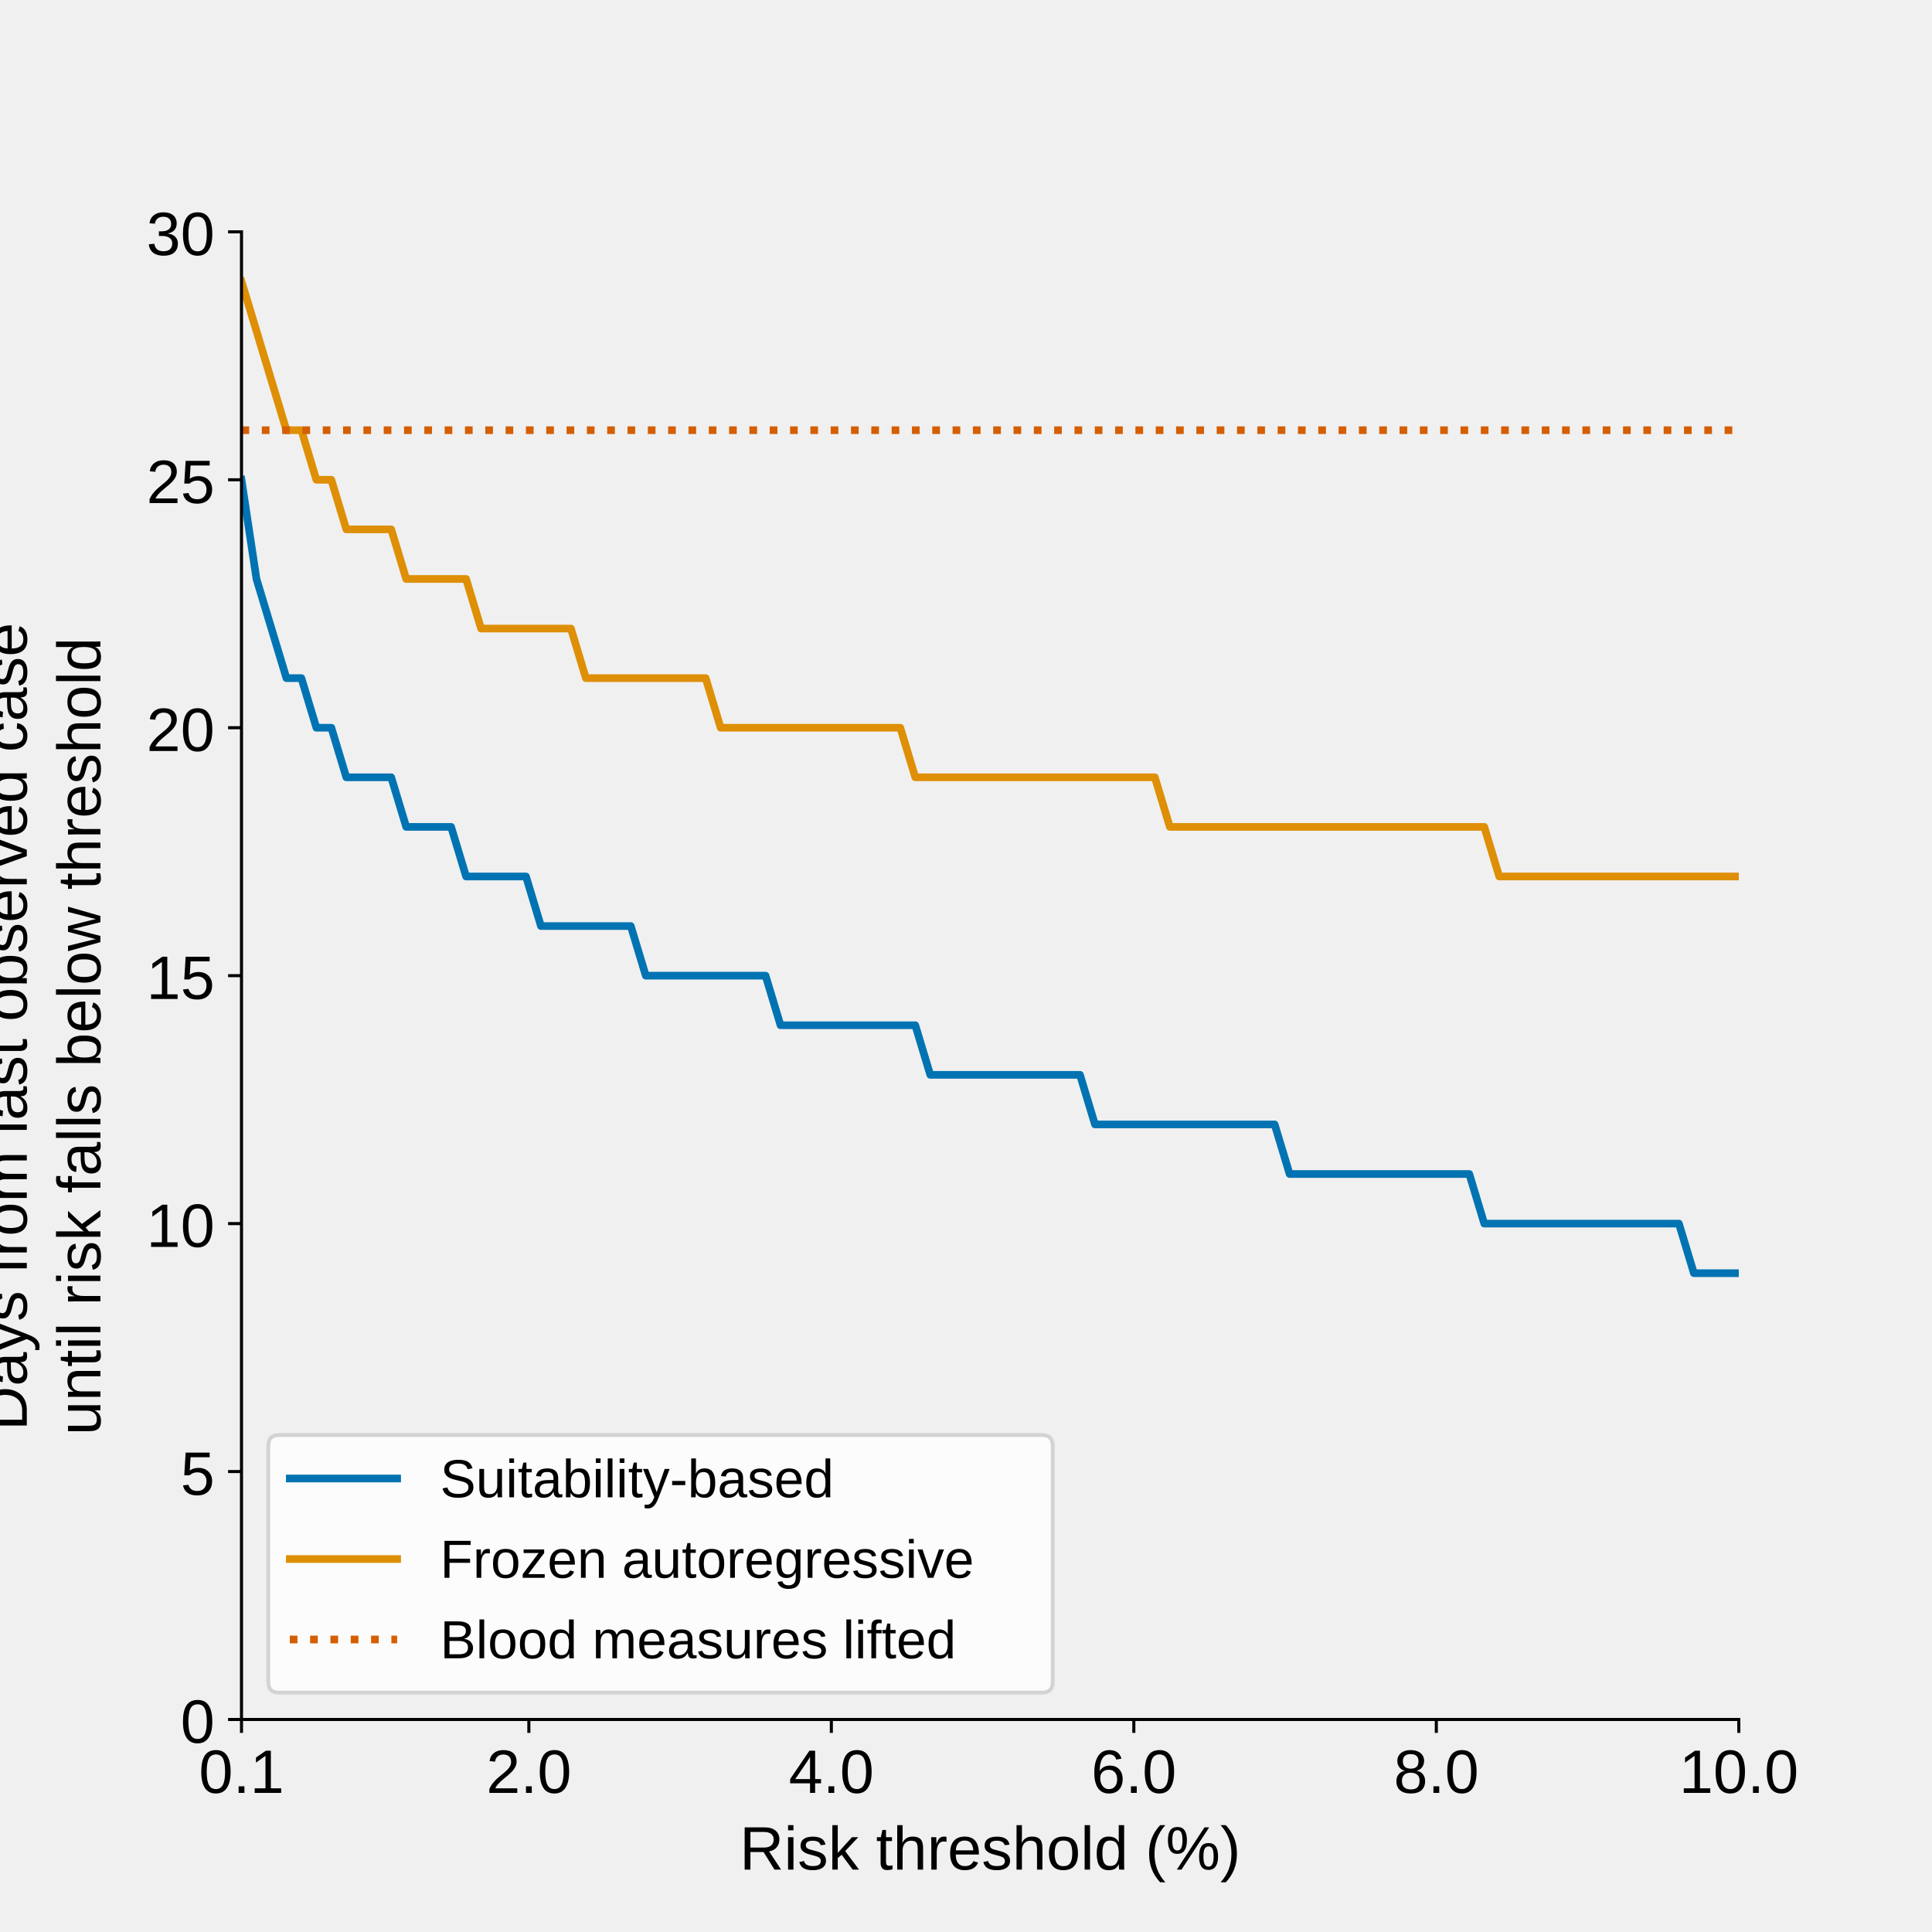
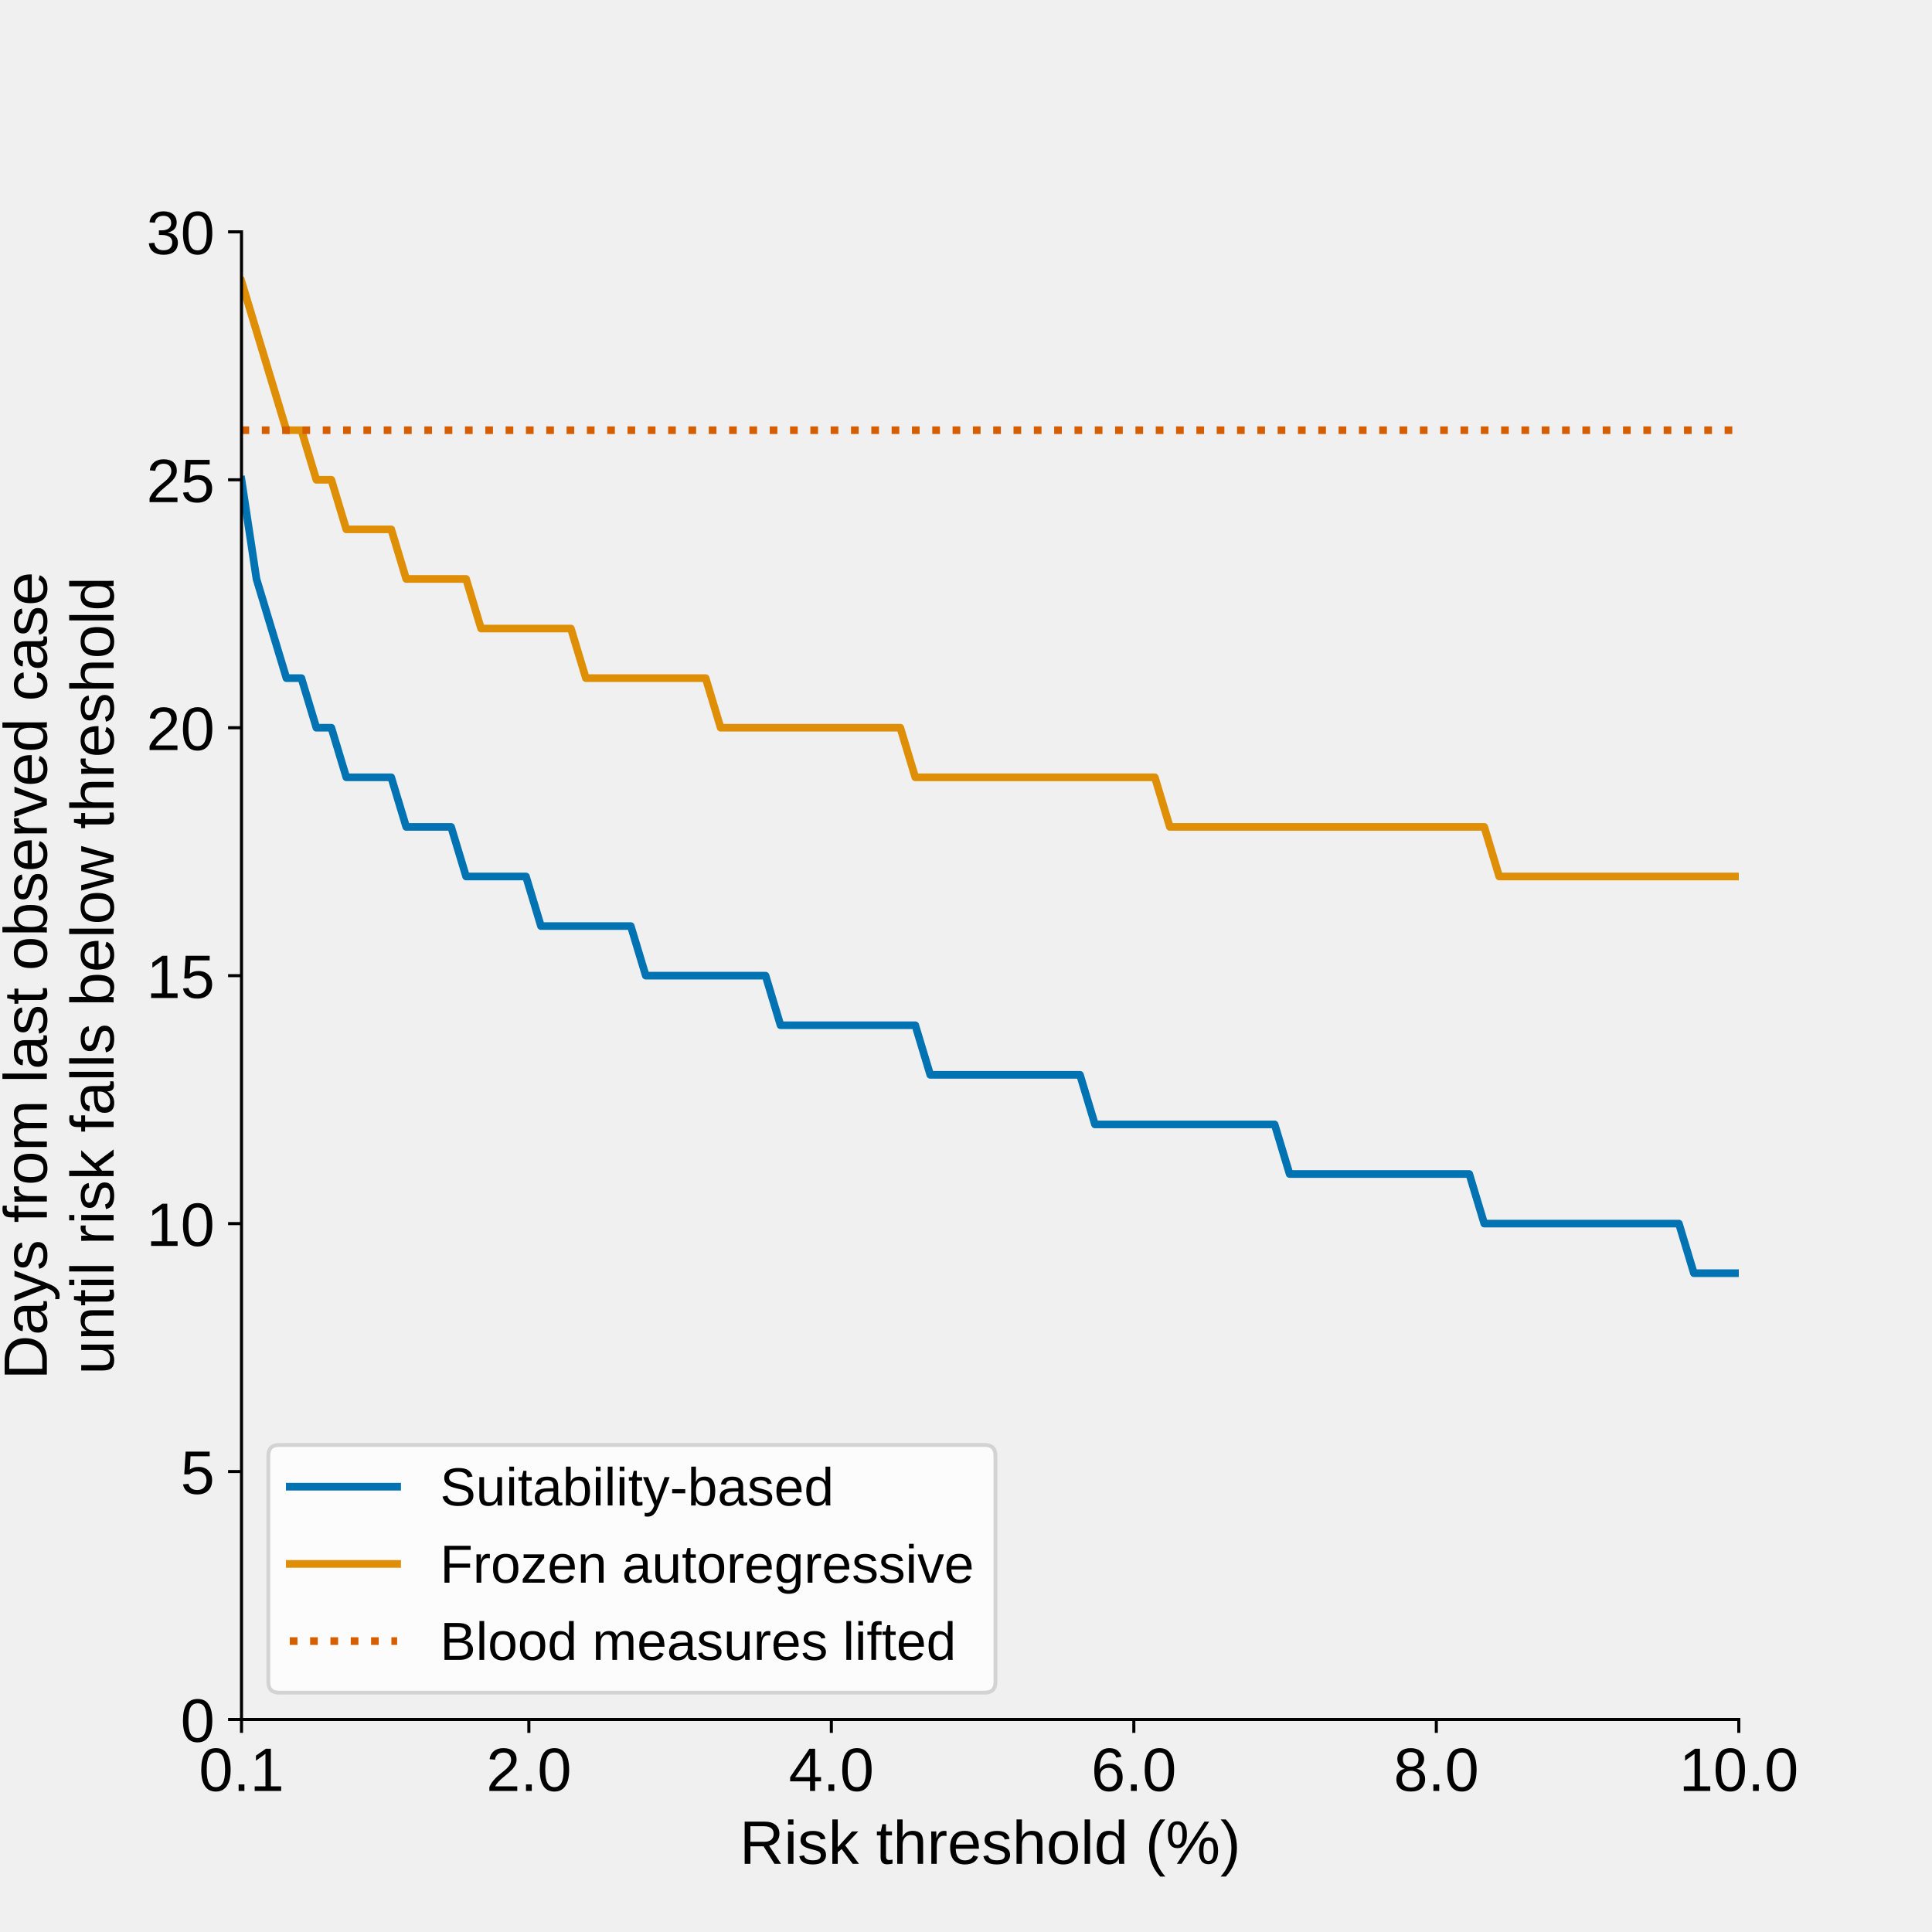
<svg xmlns="http://www.w3.org/2000/svg" xmlns:xlink="http://www.w3.org/1999/xlink" width="504pt" height="504pt" viewBox="0 0 504 504" version="1.1">
  <defs>
    <style type="text/css">*{stroke-linejoin: round; stroke-linecap: butt}</style>
  </defs>
  <g id="figure_1">
    <g id="patch_1">
      <path d="M 0 504  L 504 504  L 504 0  L 0 0  L 0 504  z " style="fill: none" />
    </g>
    <g id="axes_1">
      <g id="patch_2">
        <path d="M 63 448.56  L 453.6 448.56  L 453.6 60.48  L 63 60.48  L 63 448.56  z " style="fill: none" />
      </g>
      <g id="matplotlib.axis_1">
        <g id="xtick_1">
          <g id="line2d_1">
            <defs>
-               <path id="mfa78325a0f" d="M 0 0  L 0 3.5  " style="stroke: #000000; stroke-width: 0.8" />
+               <path id="mb7dedd9ca2" d="M 0 0  L 0 3.5  " style="stroke: #000000; stroke-width: 0.8" />
            </defs>
            <g>
-               <use xlink:href="#mfa78325a0f" x="63" y="448.56" style="stroke: #000000; stroke-width: 0.8" />
+               <use xlink:href="#mb7dedd9ca2" x="63" y="448.56" style="stroke: #000000; stroke-width: 0.8" />
            </g>
          </g>
          <g id="text_1">
-             <text style="font-size: 16px; font-family: 'Arial', sans-serif; text-anchor: middle" x="63" y="467.716" transform="rotate(-0 63 467.7163)">0.1</text>
+             <text style="font-size: 16px; font-family: 'Arial', sans-serif; text-anchor: middle" x="63" y="467.208" transform="rotate(-0 63 467.2084)">0.1</text>
          </g>
        </g>
        <g id="xtick_2">
          <g id="line2d_2">
            <g>
-               <use xlink:href="#mfa78325a0f" x="137.964" y="448.56" style="stroke: #000000; stroke-width: 0.8" />
+               <use xlink:href="#mb7dedd9ca2" x="137.964" y="448.56" style="stroke: #000000; stroke-width: 0.8" />
            </g>
          </g>
          <g id="text_2">
-             <text style="font-size: 16px; font-family: 'Arial', sans-serif; text-anchor: middle" x="137.964" y="467.716" transform="rotate(-0 137.9636 467.7163)">2.0</text>
+             <text style="font-size: 16px; font-family: 'Arial', sans-serif; text-anchor: middle" x="137.964" y="467.208" transform="rotate(-0 137.9636 467.2084)">2.0</text>
          </g>
        </g>
        <g id="xtick_3">
          <g id="line2d_3">
            <g>
-               <use xlink:href="#mfa78325a0f" x="216.873" y="448.56" style="stroke: #000000; stroke-width: 0.8" />
+               <use xlink:href="#mb7dedd9ca2" x="216.873" y="448.56" style="stroke: #000000; stroke-width: 0.8" />
            </g>
          </g>
          <g id="text_3">
-             <text style="font-size: 16px; font-family: 'Arial', sans-serif; text-anchor: middle" x="216.873" y="467.716" transform="rotate(-0 216.8727 467.7163)">4.0</text>
+             <text style="font-size: 16px; font-family: 'Arial', sans-serif; text-anchor: middle" x="216.873" y="467.208" transform="rotate(-0 216.8727 467.2084)">4.0</text>
          </g>
        </g>
        <g id="xtick_4">
          <g id="line2d_4">
            <g>
-               <use xlink:href="#mfa78325a0f" x="295.782" y="448.56" style="stroke: #000000; stroke-width: 0.8" />
+               <use xlink:href="#mb7dedd9ca2" x="295.782" y="448.56" style="stroke: #000000; stroke-width: 0.8" />
            </g>
          </g>
          <g id="text_4">
-             <text style="font-size: 16px; font-family: 'Arial', sans-serif; text-anchor: middle" x="295.782" y="467.716" transform="rotate(-0 295.7818 467.7163)">6.0</text>
+             <text style="font-size: 16px; font-family: 'Arial', sans-serif; text-anchor: middle" x="295.782" y="467.208" transform="rotate(-0 295.7818 467.2084)">6.0</text>
          </g>
        </g>
        <g id="xtick_5">
          <g id="line2d_5">
            <g>
-               <use xlink:href="#mfa78325a0f" x="374.691" y="448.56" style="stroke: #000000; stroke-width: 0.8" />
+               <use xlink:href="#mb7dedd9ca2" x="374.691" y="448.56" style="stroke: #000000; stroke-width: 0.8" />
            </g>
          </g>
          <g id="text_5">
-             <text style="font-size: 16px; font-family: 'Arial', sans-serif; text-anchor: middle" x="374.691" y="467.716" transform="rotate(-0 374.6909 467.7163)">8.0</text>
+             <text style="font-size: 16px; font-family: 'Arial', sans-serif; text-anchor: middle" x="374.691" y="467.208" transform="rotate(-0 374.6909 467.2084)">8.0</text>
          </g>
        </g>
        <g id="xtick_6">
          <g id="line2d_6">
            <g>
-               <use xlink:href="#mfa78325a0f" x="453.6" y="448.56" style="stroke: #000000; stroke-width: 0.8" />
+               <use xlink:href="#mb7dedd9ca2" x="453.6" y="448.56" style="stroke: #000000; stroke-width: 0.8" />
            </g>
          </g>
          <g id="text_6">
-             <text style="font-size: 16px; font-family: 'Arial', sans-serif; text-anchor: middle" x="453.6" y="467.716" transform="rotate(-0 453.6 467.7163)">10.0</text>
+             <text style="font-size: 16px; font-family: 'Arial', sans-serif; text-anchor: middle" x="453.6" y="467.208" transform="rotate(-0 453.6 467.2084)">10.0</text>
          </g>
        </g>
        <g id="text_7">
-           <text style="font-size: 16px; font-family: 'Arial', sans-serif; text-anchor: middle" x="258.3" y="487.717" transform="rotate(-0 258.3 487.7175)">Risk threshold (%)</text>
+           <text style="font-size: 16px; font-family: 'Arial', sans-serif; text-anchor: middle" x="258.3" y="486.224" transform="rotate(-0 258.3 486.2241)">Risk threshold (%)</text>
        </g>
      </g>
      <g id="matplotlib.axis_2">
        <g id="ytick_1">
          <g id="line2d_7">
            <defs>
-               <path id="m434c1aaf9a" d="M 0 0  L -3.5 0  " style="stroke: #000000; stroke-width: 0.8" />
+               <path id="m9bf16b0b45" d="M 0 0  L -3.5 0  " style="stroke: #000000; stroke-width: 0.8" />
            </defs>
            <g>
-               <use xlink:href="#m434c1aaf9a" x="63" y="448.56" style="stroke: #000000; stroke-width: 0.8" />
+               <use xlink:href="#m9bf16b0b45" x="63" y="448.56" style="stroke: #000000; stroke-width: 0.8" />
            </g>
          </g>
          <g id="text_8">
-             <text style="font-size: 16px; font-family: 'Arial', sans-serif; text-anchor: end" x="56" y="454.638" transform="rotate(-0 56 454.6381)">0</text>
+             <text style="font-size: 16px; font-family: 'Arial', sans-serif; text-anchor: end" x="56" y="454.384" transform="rotate(-0 56 454.3842)">0</text>
          </g>
        </g>
        <g id="ytick_2">
          <g id="line2d_8">
            <g>
-               <use xlink:href="#m434c1aaf9a" x="63" y="383.88" style="stroke: #000000; stroke-width: 0.8" />
+               <use xlink:href="#m9bf16b0b45" x="63" y="383.88" style="stroke: #000000; stroke-width: 0.8" />
            </g>
          </g>
          <g id="text_9">
-             <text style="font-size: 16px; font-family: 'Arial', sans-serif; text-anchor: end" x="56" y="389.958" transform="rotate(-0 56 389.9581)">5</text>
+             <text style="font-size: 16px; font-family: 'Arial', sans-serif; text-anchor: end" x="56" y="389.704" transform="rotate(-0 56 389.7042)">5</text>
          </g>
        </g>
        <g id="ytick_3">
          <g id="line2d_9">
            <g>
-               <use xlink:href="#m434c1aaf9a" x="63" y="319.2" style="stroke: #000000; stroke-width: 0.8" />
+               <use xlink:href="#m9bf16b0b45" x="63" y="319.2" style="stroke: #000000; stroke-width: 0.8" />
            </g>
          </g>
          <g id="text_10">
-             <text style="font-size: 16px; font-family: 'Arial', sans-serif; text-anchor: end" x="56" y="325.278" transform="rotate(-0 56 325.2781)">10</text>
+             <text style="font-size: 16px; font-family: 'Arial', sans-serif; text-anchor: end" x="56" y="325.024" transform="rotate(-0 56 325.0242)">10</text>
          </g>
        </g>
        <g id="ytick_4">
          <g id="line2d_10">
            <g>
-               <use xlink:href="#m434c1aaf9a" x="63" y="254.52" style="stroke: #000000; stroke-width: 0.8" />
+               <use xlink:href="#m9bf16b0b45" x="63" y="254.52" style="stroke: #000000; stroke-width: 0.8" />
            </g>
          </g>
          <g id="text_11">
-             <text style="font-size: 16px; font-family: 'Arial', sans-serif; text-anchor: end" x="56" y="260.598" transform="rotate(-0 56 260.5981)">15</text>
+             <text style="font-size: 16px; font-family: 'Arial', sans-serif; text-anchor: end" x="56" y="260.344" transform="rotate(-0 56 260.3442)">15</text>
          </g>
        </g>
        <g id="ytick_5">
          <g id="line2d_11">
            <g>
-               <use xlink:href="#m434c1aaf9a" x="63" y="189.84" style="stroke: #000000; stroke-width: 0.8" />
+               <use xlink:href="#m9bf16b0b45" x="63" y="189.84" style="stroke: #000000; stroke-width: 0.8" />
            </g>
          </g>
          <g id="text_12">
-             <text style="font-size: 16px; font-family: 'Arial', sans-serif; text-anchor: end" x="56" y="195.918" transform="rotate(-0 56 195.9181)">20</text>
+             <text style="font-size: 16px; font-family: 'Arial', sans-serif; text-anchor: end" x="56" y="195.664" transform="rotate(-0 56 195.6642)">20</text>
          </g>
        </g>
        <g id="ytick_6">
          <g id="line2d_12">
            <g>
-               <use xlink:href="#m434c1aaf9a" x="63" y="125.16" style="stroke: #000000; stroke-width: 0.8" />
+               <use xlink:href="#m9bf16b0b45" x="63" y="125.16" style="stroke: #000000; stroke-width: 0.8" />
            </g>
          </g>
          <g id="text_13">
-             <text style="font-size: 16px; font-family: 'Arial', sans-serif; text-anchor: end" x="56" y="131.238" transform="rotate(-0 56 131.2381)">25</text>
+             <text style="font-size: 16px; font-family: 'Arial', sans-serif; text-anchor: end" x="56" y="130.984" transform="rotate(-0 56 130.9842)">25</text>
          </g>
        </g>
        <g id="ytick_7">
          <g id="line2d_13">
            <g>
-               <use xlink:href="#m434c1aaf9a" x="63" y="60.48" style="stroke: #000000; stroke-width: 0.8" />
+               <use xlink:href="#m9bf16b0b45" x="63" y="60.48" style="stroke: #000000; stroke-width: 0.8" />
            </g>
          </g>
          <g id="text_14">
-             <text style="font-size: 16px; font-family: 'Arial', sans-serif; text-anchor: end" x="56" y="66.558" transform="rotate(-0 56 66.55813)">30</text>
+             <text style="font-size: 16px; font-family: 'Arial', sans-serif; text-anchor: end" x="56" y="66.304" transform="rotate(-0 56 66.30422)">30</text>
          </g>
        </g>
        <g id="text_15">
-           <text style="font-size: 16px; font-family: 'Arial', sans-serif" transform="translate(6.990312 373.18) rotate(-90)">Days from last observed case</text>
-           <text style="font-size: 16px; font-family: 'Arial', sans-serif" transform="translate(26.19469 374.39) rotate(-90)">until risk falls below threshold</text>
+           <text style="font-size: 16px; font-family: 'Arial', sans-serif" transform="translate(12.22422 359.8888) rotate(-90)">Days from last observed case</text>
+           <text style="font-size: 16px; font-family: 'Arial', sans-serif" transform="translate(29.63859 358.5612) rotate(-90)">until risk falls below threshold</text>
        </g>
      </g>
      <g id="line2d_14">
-         <path d="M 63 125.16  L 66.906 151.032  L 70.812 163.968  L 74.718 176.904  L 78.624 176.904  L 82.53 189.84  L 86.436 189.84  L 90.342 202.776  L 94.248 202.776  L 98.154 202.776  L 102.06 202.776  L 105.966 215.712  L 109.872 215.712  L 113.778 215.712  L 117.684 215.712  L 121.59 228.648  L 125.496 228.648  L 129.402 228.648  L 133.308 228.648  L 137.214 228.648  L 141.12 241.584  L 145.026 241.584  L 148.932 241.584  L 152.838 241.584  L 156.744 241.584  L 160.65 241.584  L 164.556 241.584  L 168.462 254.52  L 172.368 254.52  L 176.274 254.52  L 180.18 254.52  L 184.086 254.52  L 187.992 254.52  L 191.898 254.52  L 195.804 254.52  L 199.71 254.52  L 203.616 267.456  L 207.522 267.456  L 211.428 267.456  L 215.334 267.456  L 219.24 267.456  L 223.146 267.456  L 227.052 267.456  L 230.958 267.456  L 234.864 267.456  L 238.77 267.456  L 242.676 280.392  L 246.582 280.392  L 250.488 280.392  L 254.394 280.392  L 258.3 280.392  L 262.206 280.392  L 266.112 280.392  L 270.018 280.392  L 273.924 280.392  L 277.83 280.392  L 281.736 280.392  L 285.642 293.328  L 289.548 293.328  L 293.454 293.328  L 297.36 293.328  L 301.266 293.328  L 305.172 293.328  L 309.078 293.328  L 312.984 293.328  L 316.89 293.328  L 320.796 293.328  L 324.702 293.328  L 328.608 293.328  L 332.514 293.328  L 336.42 306.264  L 340.326 306.264  L 344.232 306.264  L 348.138 306.264  L 352.044 306.264  L 355.95 306.264  L 359.856 306.264  L 363.762 306.264  L 367.668 306.264  L 371.574 306.264  L 375.48 306.264  L 379.386 306.264  L 383.292 306.264  L 387.198 319.2  L 391.104 319.2  L 395.01 319.2  L 398.916 319.2  L 402.822 319.2  L 406.728 319.2  L 410.634 319.2  L 414.54 319.2  L 418.446 319.2  L 422.352 319.2  L 426.258 319.2  L 430.164 319.2  L 434.07 319.2  L 437.976 319.2  L 441.882 332.136  L 445.788 332.136  L 449.694 332.136  L 453.6 332.136  " clip-path="url(#pcc0b477ee9)" style="fill: none; stroke: #0173b2; stroke-width: 2; stroke-linecap: square" />
+         <path d="M 63 125.16  L 66.906 151.032  L 70.812 163.968  L 74.718 176.904  L 78.624 176.904  L 82.53 189.84  L 86.436 189.84  L 90.342 202.776  L 94.248 202.776  L 98.154 202.776  L 102.06 202.776  L 105.966 215.712  L 109.872 215.712  L 113.778 215.712  L 117.684 215.712  L 121.59 228.648  L 125.496 228.648  L 129.402 228.648  L 133.308 228.648  L 137.214 228.648  L 141.12 241.584  L 145.026 241.584  L 148.932 241.584  L 152.838 241.584  L 156.744 241.584  L 160.65 241.584  L 164.556 241.584  L 168.462 254.52  L 172.368 254.52  L 176.274 254.52  L 180.18 254.52  L 184.086 254.52  L 187.992 254.52  L 191.898 254.52  L 195.804 254.52  L 199.71 254.52  L 203.616 267.456  L 207.522 267.456  L 211.428 267.456  L 215.334 267.456  L 219.24 267.456  L 223.146 267.456  L 227.052 267.456  L 230.958 267.456  L 234.864 267.456  L 238.77 267.456  L 242.676 280.392  L 246.582 280.392  L 250.488 280.392  L 254.394 280.392  L 258.3 280.392  L 262.206 280.392  L 266.112 280.392  L 270.018 280.392  L 273.924 280.392  L 277.83 280.392  L 281.736 280.392  L 285.642 293.328  L 289.548 293.328  L 293.454 293.328  L 297.36 293.328  L 301.266 293.328  L 305.172 293.328  L 309.078 293.328  L 312.984 293.328  L 316.89 293.328  L 320.796 293.328  L 324.702 293.328  L 328.608 293.328  L 332.514 293.328  L 336.42 306.264  L 340.326 306.264  L 344.232 306.264  L 348.138 306.264  L 352.044 306.264  L 355.95 306.264  L 359.856 306.264  L 363.762 306.264  L 367.668 306.264  L 371.574 306.264  L 375.48 306.264  L 379.386 306.264  L 383.292 306.264  L 387.198 319.2  L 391.104 319.2  L 395.01 319.2  L 398.916 319.2  L 402.822 319.2  L 406.728 319.2  L 410.634 319.2  L 414.54 319.2  L 418.446 319.2  L 422.352 319.2  L 426.258 319.2  L 430.164 319.2  L 434.07 319.2  L 437.976 319.2  L 441.882 332.136  L 445.788 332.136  L 449.694 332.136  L 453.6 332.136  " clip-path="url(#pb25c6fd05b)" style="fill: none; stroke: #0173b2; stroke-width: 2; stroke-linecap: square" />
      </g>
      <g id="line2d_15">
-         <path d="M 63 73.416  L 66.906 86.352  L 70.812 99.288  L 74.718 112.224  L 78.624 112.224  L 82.53 125.16  L 86.436 125.16  L 90.342 138.096  L 94.248 138.096  L 98.154 138.096  L 102.06 138.096  L 105.966 151.032  L 109.872 151.032  L 113.778 151.032  L 117.684 151.032  L 121.59 151.032  L 125.496 163.968  L 129.402 163.968  L 133.308 163.968  L 137.214 163.968  L 141.12 163.968  L 145.026 163.968  L 148.932 163.968  L 152.838 176.904  L 156.744 176.904  L 160.65 176.904  L 164.556 176.904  L 168.462 176.904  L 172.368 176.904  L 176.274 176.904  L 180.18 176.904  L 184.086 176.904  L 187.992 189.84  L 191.898 189.84  L 195.804 189.84  L 199.71 189.84  L 203.616 189.84  L 207.522 189.84  L 211.428 189.84  L 215.334 189.84  L 219.24 189.84  L 223.146 189.84  L 227.052 189.84  L 230.958 189.84  L 234.864 189.84  L 238.77 202.776  L 242.676 202.776  L 246.582 202.776  L 250.488 202.776  L 254.394 202.776  L 258.3 202.776  L 262.206 202.776  L 266.112 202.776  L 270.018 202.776  L 273.924 202.776  L 277.83 202.776  L 281.736 202.776  L 285.642 202.776  L 289.548 202.776  L 293.454 202.776  L 297.36 202.776  L 301.266 202.776  L 305.172 215.712  L 309.078 215.712  L 312.984 215.712  L 316.89 215.712  L 320.796 215.712  L 324.702 215.712  L 328.608 215.712  L 332.514 215.712  L 336.42 215.712  L 340.326 215.712  L 344.232 215.712  L 348.138 215.712  L 352.044 215.712  L 355.95 215.712  L 359.856 215.712  L 363.762 215.712  L 367.668 215.712  L 371.574 215.712  L 375.48 215.712  L 379.386 215.712  L 383.292 215.712  L 387.198 215.712  L 391.104 228.648  L 395.01 228.648  L 398.916 228.648  L 402.822 228.648  L 406.728 228.648  L 410.634 228.648  L 414.54 228.648  L 418.446 228.648  L 422.352 228.648  L 426.258 228.648  L 430.164 228.648  L 434.07 228.648  L 437.976 228.648  L 441.882 228.648  L 445.788 228.648  L 449.694 228.648  L 453.6 228.648  " clip-path="url(#pcc0b477ee9)" style="fill: none; stroke: #de8f05; stroke-width: 2; stroke-linecap: square" />
+         <path d="M 63 73.416  L 66.906 86.352  L 70.812 99.288  L 74.718 112.224  L 78.624 112.224  L 82.53 125.16  L 86.436 125.16  L 90.342 138.096  L 94.248 138.096  L 98.154 138.096  L 102.06 138.096  L 105.966 151.032  L 109.872 151.032  L 113.778 151.032  L 117.684 151.032  L 121.59 151.032  L 125.496 163.968  L 129.402 163.968  L 133.308 163.968  L 137.214 163.968  L 141.12 163.968  L 145.026 163.968  L 148.932 163.968  L 152.838 176.904  L 156.744 176.904  L 160.65 176.904  L 164.556 176.904  L 168.462 176.904  L 172.368 176.904  L 176.274 176.904  L 180.18 176.904  L 184.086 176.904  L 187.992 189.84  L 191.898 189.84  L 195.804 189.84  L 199.71 189.84  L 203.616 189.84  L 207.522 189.84  L 211.428 189.84  L 215.334 189.84  L 219.24 189.84  L 223.146 189.84  L 227.052 189.84  L 230.958 189.84  L 234.864 189.84  L 238.77 202.776  L 242.676 202.776  L 246.582 202.776  L 250.488 202.776  L 254.394 202.776  L 258.3 202.776  L 262.206 202.776  L 266.112 202.776  L 270.018 202.776  L 273.924 202.776  L 277.83 202.776  L 281.736 202.776  L 285.642 202.776  L 289.548 202.776  L 293.454 202.776  L 297.36 202.776  L 301.266 202.776  L 305.172 215.712  L 309.078 215.712  L 312.984 215.712  L 316.89 215.712  L 320.796 215.712  L 324.702 215.712  L 328.608 215.712  L 332.514 215.712  L 336.42 215.712  L 340.326 215.712  L 344.232 215.712  L 348.138 215.712  L 352.044 215.712  L 355.95 215.712  L 359.856 215.712  L 363.762 215.712  L 367.668 215.712  L 371.574 215.712  L 375.48 215.712  L 379.386 215.712  L 383.292 215.712  L 387.198 215.712  L 391.104 228.648  L 395.01 228.648  L 398.916 228.648  L 402.822 228.648  L 406.728 228.648  L 410.634 228.648  L 414.54 228.648  L 418.446 228.648  L 422.352 228.648  L 426.258 228.648  L 430.164 228.648  L 434.07 228.648  L 437.976 228.648  L 441.882 228.648  L 445.788 228.648  L 449.694 228.648  L 453.6 228.648  " clip-path="url(#pb25c6fd05b)" style="fill: none; stroke: #de8f05; stroke-width: 2; stroke-linecap: square" />
      </g>
      <g id="line2d_16">
-         <path d="M 63 112.224  L 453.6 112.224  " clip-path="url(#pcc0b477ee9)" style="fill: none; stroke-dasharray: 2,3.3; stroke-dashoffset: 0; stroke: #d55e00; stroke-width: 2" />
+         <path d="M 63 112.224  L 453.6 112.224  " clip-path="url(#pb25c6fd05b)" style="fill: none; stroke-dasharray: 2,3.3; stroke-dashoffset: 0; stroke: #d55e00; stroke-width: 2" />
      </g>
      <g id="patch_3">
        <path d="M 63 448.56  L 63 60.48  " style="fill: none; stroke: #000000; stroke-width: 0.8; stroke-linejoin: miter; stroke-linecap: square" />
      </g>
      <g id="patch_4">
        <path d="M 63 448.56  L 453.6 448.56  " style="fill: none; stroke: #000000; stroke-width: 0.8; stroke-linejoin: miter; stroke-linecap: square" />
      </g>
      <g id="legend_1">
        <g id="patch_5">
-           <path d="M 72.8 441.56  L 271.823 441.56  Q 274.623 441.56 274.623 438.76  L 274.623 377.157  Q 274.623 374.357 271.823 374.357  L 72.8 374.357  Q 70 374.357 70 377.157  L 70 438.76  Q 70 441.56 72.8 441.56  z " style="fill: #ffffff; opacity: 0.8; stroke: #cccccc; stroke-linejoin: miter" />
+           <path d="M 72.8 441.56  L 256.878 441.56  Q 259.678 441.56 259.678 438.76  L 259.678 379.743  Q 259.678 376.943 256.878 376.943  L 72.8 376.943  Q 70 376.943 70 379.743  L 70 438.76  Q 70 441.56 72.8 441.56  z " style="fill: #ffffff; opacity: 0.8; stroke: #cccccc; stroke-linejoin: miter" />
        </g>
        <g id="line2d_17">
-           <path d="M 75.6 385.695  L 89.6 385.695  L 103.6 385.695  " style="fill: none; stroke: #0173b2; stroke-width: 2; stroke-linecap: square" />
+           <path d="M 75.6 387.836  L 89.6 387.836  L 103.6 387.836  " style="fill: none; stroke: #0173b2; stroke-width: 2; stroke-linecap: square" />
        </g>
        <g id="text_16">
-           <text style="font-size: 14px; font-family: 'Arial', sans-serif; text-anchor: start" x="114.8" y="390.595" transform="rotate(-0 114.8 390.5945)">Suitability-based</text>
+           <text style="font-size: 14px; font-family: 'Arial', sans-serif; text-anchor: start" x="114.8" y="392.736" transform="rotate(-0 114.8 392.7358)">Suitability-based</text>
        </g>
        <g id="line2d_18">
-           <path d="M 75.6 406.696  L 89.6 406.696  L 103.6 406.696  " style="fill: none; stroke: #de8f05; stroke-width: 2; stroke-linecap: square" />
+           <path d="M 75.6 407.975  L 89.6 407.975  L 103.6 407.975  " style="fill: none; stroke: #de8f05; stroke-width: 2; stroke-linecap: square" />
        </g>
        <g id="text_17">
-           <text style="font-size: 14px; font-family: 'Arial', sans-serif; text-anchor: start" x="114.8" y="411.596" transform="rotate(-0 114.8 411.5956)">Frozen autoregressive</text>
+           <text style="font-size: 14px; font-family: 'Arial', sans-serif; text-anchor: start" x="114.8" y="412.875" transform="rotate(-0 114.8 412.8748)">Frozen autoregressive</text>
        </g>
        <g id="line2d_19">
-           <path d="M 75.6 427.697  L 89.6 427.697  L 103.6 427.697  " style="fill: none; stroke-dasharray: 2,3.3; stroke-dashoffset: 0; stroke: #d55e00; stroke-width: 2" />
+           <path d="M 75.6 428.114  L 89.6 428.114  L 103.6 428.114  " style="fill: none; stroke-dasharray: 2,3.3; stroke-dashoffset: 0; stroke: #d55e00; stroke-width: 2" />
        </g>
        <g id="text_18">
-           <text style="font-size: 14px; font-family: 'Arial', sans-serif; text-anchor: start" x="114.8" y="432.597" transform="rotate(-0 114.8 432.5967)">Blood measures lifted</text>
+           <text style="font-size: 14px; font-family: 'Arial', sans-serif; text-anchor: start" x="114.8" y="433.014" transform="rotate(-0 114.8 433.0137)">Blood measures lifted</text>
        </g>
      </g>
    </g>
  </g>
  <defs>
-     <clipPath id="pcc0b477ee9">
+     <clipPath id="pb25c6fd05b">
      <rect x="63" y="60.48" width="390.6" height="388.08" />
    </clipPath>
  </defs>
</svg>
